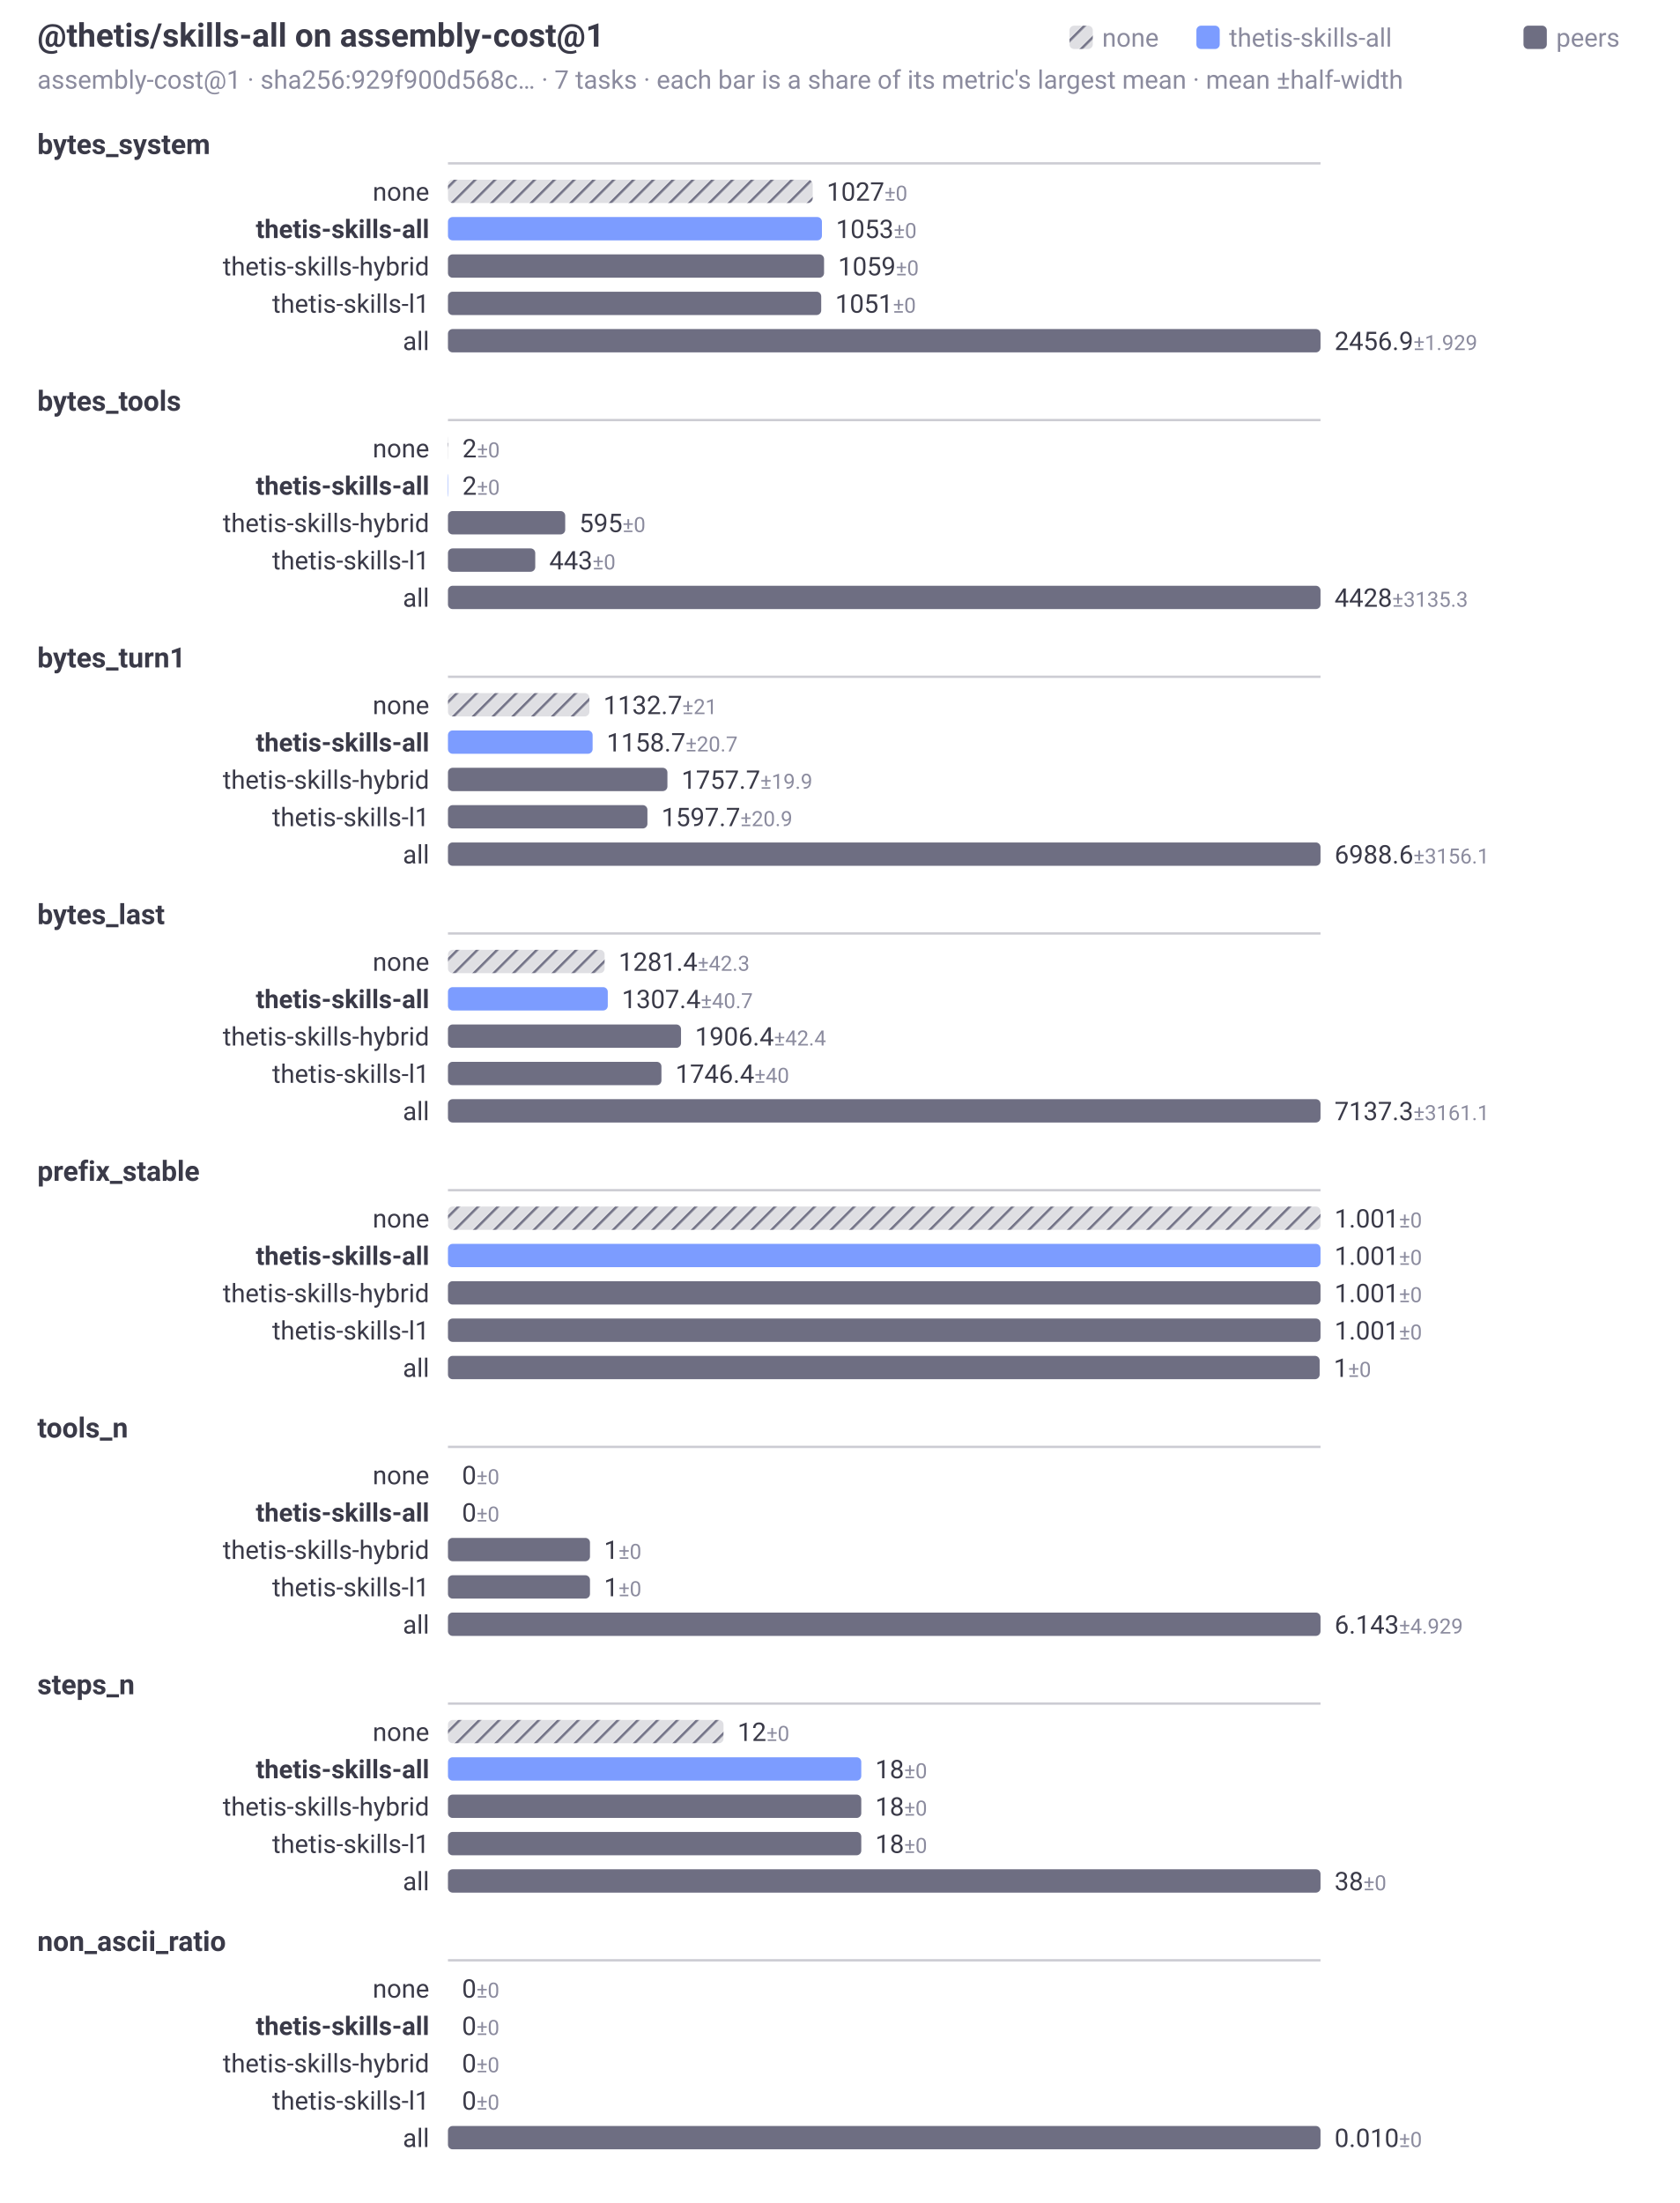
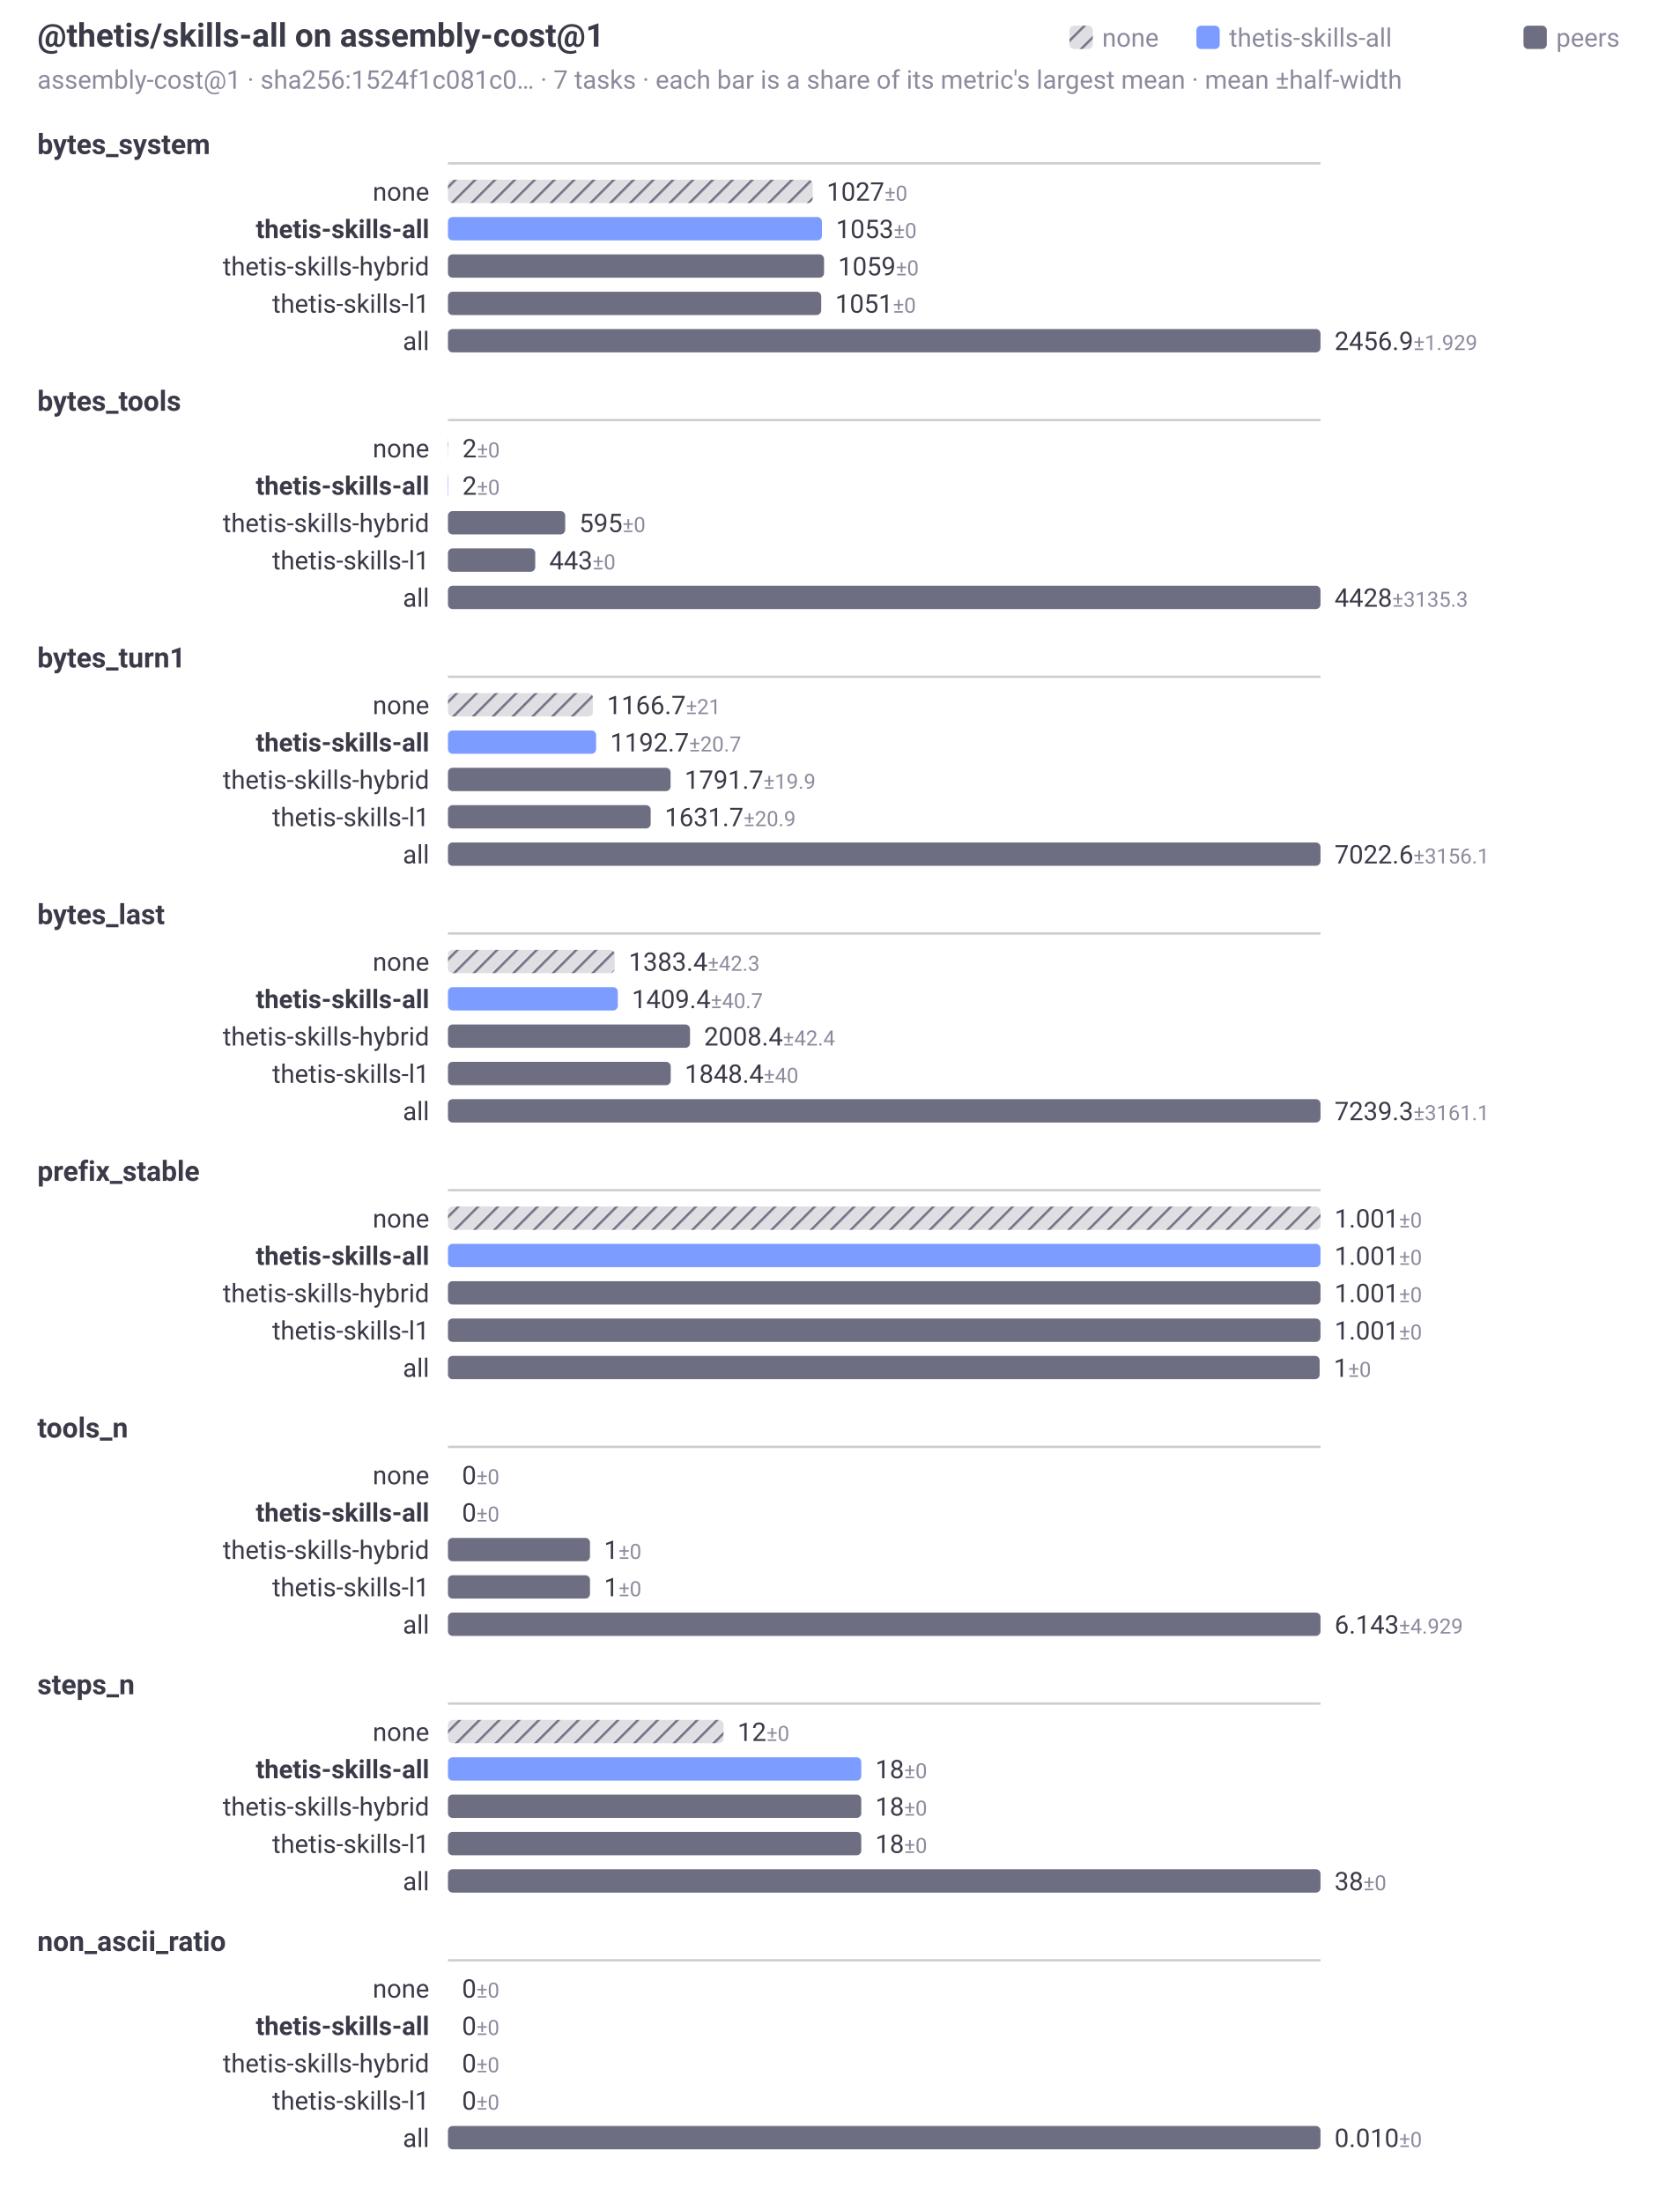
<svg xmlns="http://www.w3.org/2000/svg" width="720" height="944" viewBox="0 0 720 944" role="img" aria-labelledby="t d" font-family="system-ui, -apple-system, Segoe UI, Roboto, sans-serif">
  <style>.t{fill:#3a3a48}.f{fill:#8b8b9e}@media (prefers-color-scheme:dark){.t{fill:#d2d2dc}.f{fill:#9a9aae}}</style>
  <defs>
    <pattern id="hatch" width="6" height="6" patternUnits="userSpaceOnUse" patternTransform="rotate(45)">
      <rect width="6" height="6" fill="#6e6e82" fill-opacity="0.22" />
      <line x1="0" y1="0" x2="0" y2="6" stroke="#6e6e82" stroke-width="2" />
    </pattern>
  </defs>
  <text class="t" x="16" y="20" font-size="14" font-weight="600">@thetis/skills-all on assembly-cost@1</text>
-   <text class="f" x="16" y="38" font-size="11">assembly-cost@1 · sha256:929f900d568c… · 7 tasks · each bar is a share of its metric's largest mean · mean ±half-width</text>
+   <text class="f" x="16" y="38" font-size="11">assembly-cost@1 · sha256:1524f1c081c0… · 7 tasks · each bar is a share of its metric's largest mean · mean ±half-width</text>
  <rect x="653" y="11" width="10" height="10" rx="2" fill="#6e6e82" />
  <text class="f" x="667" y="20" font-size="11">peers</text>
  <rect x="512.8" y="11" width="10" height="10" rx="2" fill="#7c9cff" />
  <text class="f" x="526.8" y="20" font-size="11">thetis-skills-all</text>
  <rect x="458.4" y="11" width="10" height="10" rx="2" fill="url(#hatch)" />
  <text class="f" x="472.4" y="20" font-size="11">none</text>
  <text class="t" x="16" y="66" font-size="12" font-weight="600">bytes_system</text>
  <line x1="192" y1="70" x2="566" y2="70" stroke="#6e6e82" stroke-opacity="0.35" stroke-width="1" />
  <text class="t" x="184" y="86" font-size="11" text-anchor="end">none</text>
  <rect x="192" y="77" width="156.34" height="10" rx="2" fill="url(#hatch)" />
  <text class="t" x="354.34" y="86" font-size="11">1027<tspan class="f" font-size="9"> ±0</tspan>
  </text>
  <text class="t" x="184" y="102" font-size="11" text-anchor="end" font-weight="600">thetis-skills-all</text>
  <rect x="192" y="93" width="160.3" height="10" rx="2" fill="#7c9cff" />
  <text class="t" x="358.3" y="102" font-size="11">1053<tspan class="f" font-size="9"> ±0</tspan>
  </text>
  <text class="t" x="184" y="118" font-size="11" text-anchor="end">thetis-skills-hybrid</text>
  <rect x="192" y="109" width="161.21" height="10" rx="2" fill="#6e6e82" />
  <text class="t" x="359.21" y="118" font-size="11">1059<tspan class="f" font-size="9"> ±0</tspan>
  </text>
  <text class="t" x="184" y="134" font-size="11" text-anchor="end">thetis-skills-l1</text>
  <rect x="192" y="125" width="159.99" height="10" rx="2" fill="#6e6e82" />
  <text class="t" x="357.99" y="134" font-size="11">1051<tspan class="f" font-size="9"> ±0</tspan>
  </text>
  <text class="t" x="184" y="150" font-size="11" text-anchor="end">all</text>
  <rect x="192" y="141" width="374" height="10" rx="2" fill="#6e6e82" />
  <text class="t" x="572" y="150" font-size="11">2456.9<tspan class="f" font-size="9"> ±1.929</tspan>
  </text>
  <text class="t" x="16" y="176" font-size="12" font-weight="600">bytes_tools</text>
  <line x1="192" y1="180" x2="566" y2="180" stroke="#6e6e82" stroke-opacity="0.35" stroke-width="1" />
  <text class="t" x="184" y="196" font-size="11" text-anchor="end">none</text>
  <rect x="192" y="187" width="0.17" height="10" rx="2" fill="url(#hatch)" />
  <text class="t" x="198.17" y="196" font-size="11">2<tspan class="f" font-size="9"> ±0</tspan>
  </text>
  <text class="t" x="184" y="212" font-size="11" text-anchor="end" font-weight="600">thetis-skills-all</text>
  <rect x="192" y="203" width="0.17" height="10" rx="2" fill="#7c9cff" />
  <text class="t" x="198.17" y="212" font-size="11">2<tspan class="f" font-size="9"> ±0</tspan>
  </text>
  <text class="t" x="184" y="228" font-size="11" text-anchor="end">thetis-skills-hybrid</text>
  <rect x="192" y="219" width="50.26" height="10" rx="2" fill="#6e6e82" />
  <text class="t" x="248.26" y="228" font-size="11">595<tspan class="f" font-size="9"> ±0</tspan>
  </text>
  <text class="t" x="184" y="244" font-size="11" text-anchor="end">thetis-skills-l1</text>
  <rect x="192" y="235" width="37.42" height="10" rx="2" fill="#6e6e82" />
  <text class="t" x="235.42" y="244" font-size="11">443<tspan class="f" font-size="9"> ±0</tspan>
  </text>
  <text class="t" x="184" y="260" font-size="11" text-anchor="end">all</text>
  <rect x="192" y="251" width="374" height="10" rx="2" fill="#6e6e82" />
  <text class="t" x="572" y="260" font-size="11">4428<tspan class="f" font-size="9"> ±3135.3</tspan>
  </text>
  <text class="t" x="16" y="286" font-size="12" font-weight="600">bytes_turn1</text>
  <line x1="192" y1="290" x2="566" y2="290" stroke="#6e6e82" stroke-opacity="0.35" stroke-width="1" />
  <text class="t" x="184" y="306" font-size="11" text-anchor="end">none</text>
-   <rect x="192" y="297" width="60.62" height="10" rx="2" fill="url(#hatch)" />
-   <text class="t" x="258.62" y="306" font-size="11">1132.7<tspan class="f" font-size="9"> ±21</tspan>
+   <rect x="192" y="297" width="62.14" height="10" rx="2" fill="url(#hatch)" />
+   <text class="t" x="260.14" y="306" font-size="11">1166.7<tspan class="f" font-size="9"> ±21</tspan>
  </text>
  <text class="t" x="184" y="322" font-size="11" text-anchor="end" font-weight="600">thetis-skills-all</text>
-   <rect x="192" y="313" width="62.01" height="10" rx="2" fill="#7c9cff" />
-   <text class="t" x="260.01" y="322" font-size="11">1158.7<tspan class="f" font-size="9"> ±20.7</tspan>
+   <rect x="192" y="313" width="63.52" height="10" rx="2" fill="#7c9cff" />
+   <text class="t" x="261.52" y="322" font-size="11">1192.7<tspan class="f" font-size="9"> ±20.7</tspan>
  </text>
  <text class="t" x="184" y="338" font-size="11" text-anchor="end">thetis-skills-hybrid</text>
-   <rect x="192" y="329" width="94.07" height="10" rx="2" fill="#6e6e82" />
-   <text class="t" x="292.07" y="338" font-size="11">1757.7<tspan class="f" font-size="9"> ±19.9</tspan>
+   <rect x="192" y="329" width="95.42" height="10" rx="2" fill="#6e6e82" />
+   <text class="t" x="293.42" y="338" font-size="11">1791.7<tspan class="f" font-size="9"> ±19.9</tspan>
  </text>
  <text class="t" x="184" y="354" font-size="11" text-anchor="end">thetis-skills-l1</text>
-   <rect x="192" y="345" width="85.5" height="10" rx="2" fill="#6e6e82" />
-   <text class="t" x="283.5" y="354" font-size="11">1597.7<tspan class="f" font-size="9"> ±20.9</tspan>
+   <rect x="192" y="345" width="86.9" height="10" rx="2" fill="#6e6e82" />
+   <text class="t" x="284.9" y="354" font-size="11">1631.7<tspan class="f" font-size="9"> ±20.9</tspan>
  </text>
  <text class="t" x="184" y="370" font-size="11" text-anchor="end">all</text>
  <rect x="192" y="361" width="374" height="10" rx="2" fill="#6e6e82" />
-   <text class="t" x="572" y="370" font-size="11">6988.6<tspan class="f" font-size="9"> ±3156.1</tspan>
+   <text class="t" x="572" y="370" font-size="11">7022.6<tspan class="f" font-size="9"> ±3156.1</tspan>
  </text>
  <text class="t" x="16" y="396" font-size="12" font-weight="600">bytes_last</text>
  <line x1="192" y1="400" x2="566" y2="400" stroke="#6e6e82" stroke-opacity="0.35" stroke-width="1" />
  <text class="t" x="184" y="416" font-size="11" text-anchor="end">none</text>
-   <rect x="192" y="407" width="67.15" height="10" rx="2" fill="url(#hatch)" />
-   <text class="t" x="265.15" y="416" font-size="11">1281.4<tspan class="f" font-size="9"> ±42.3</tspan>
+   <rect x="192" y="407" width="71.47" height="10" rx="2" fill="url(#hatch)" />
+   <text class="t" x="269.47" y="416" font-size="11">1383.4<tspan class="f" font-size="9"> ±42.3</tspan>
  </text>
  <text class="t" x="184" y="432" font-size="11" text-anchor="end" font-weight="600">thetis-skills-all</text>
-   <rect x="192" y="423" width="68.51" height="10" rx="2" fill="#7c9cff" />
-   <text class="t" x="266.51" y="432" font-size="11">1307.4<tspan class="f" font-size="9"> ±40.7</tspan>
+   <rect x="192" y="423" width="72.81" height="10" rx="2" fill="#7c9cff" />
+   <text class="t" x="270.81" y="432" font-size="11">1409.4<tspan class="f" font-size="9"> ±40.7</tspan>
  </text>
  <text class="t" x="184" y="448" font-size="11" text-anchor="end">thetis-skills-hybrid</text>
-   <rect x="192" y="439" width="99.9" height="10" rx="2" fill="#6e6e82" />
-   <text class="t" x="297.9" y="448" font-size="11">1906.4<tspan class="f" font-size="9"> ±42.4</tspan>
+   <rect x="192" y="439" width="103.76" height="10" rx="2" fill="#6e6e82" />
+   <text class="t" x="301.76" y="448" font-size="11">2008.4<tspan class="f" font-size="9"> ±42.4</tspan>
  </text>
  <text class="t" x="184" y="464" font-size="11" text-anchor="end">thetis-skills-l1</text>
-   <rect x="192" y="455" width="91.51" height="10" rx="2" fill="#6e6e82" />
-   <text class="t" x="289.51" y="464" font-size="11">1746.4<tspan class="f" font-size="9"> ±40</tspan>
+   <rect x="192" y="455" width="95.49" height="10" rx="2" fill="#6e6e82" />
+   <text class="t" x="293.49" y="464" font-size="11">1848.4<tspan class="f" font-size="9"> ±40</tspan>
  </text>
  <text class="t" x="184" y="480" font-size="11" text-anchor="end">all</text>
  <rect x="192" y="471" width="374" height="10" rx="2" fill="#6e6e82" />
-   <text class="t" x="572" y="480" font-size="11">7137.3<tspan class="f" font-size="9"> ±3161.1</tspan>
+   <text class="t" x="572" y="480" font-size="11">7239.3<tspan class="f" font-size="9"> ±3161.1</tspan>
  </text>
  <text class="t" x="16" y="506" font-size="12" font-weight="600">prefix_stable</text>
  <line x1="192" y1="510" x2="566" y2="510" stroke="#6e6e82" stroke-opacity="0.35" stroke-width="1" />
  <text class="t" x="184" y="526" font-size="11" text-anchor="end">none</text>
  <rect x="192" y="517" width="374" height="10" rx="2" fill="url(#hatch)" />
  <text class="t" x="572" y="526" font-size="11">1.001<tspan class="f" font-size="9"> ±0</tspan>
  </text>
  <text class="t" x="184" y="542" font-size="11" text-anchor="end" font-weight="600">thetis-skills-all</text>
  <rect x="192" y="533" width="374" height="10" rx="2" fill="#7c9cff" />
  <text class="t" x="572" y="542" font-size="11">1.001<tspan class="f" font-size="9"> ±0</tspan>
  </text>
  <text class="t" x="184" y="558" font-size="11" text-anchor="end">thetis-skills-hybrid</text>
  <rect x="192" y="549" width="374" height="10" rx="2" fill="#6e6e82" />
  <text class="t" x="572" y="558" font-size="11">1.001<tspan class="f" font-size="9"> ±0</tspan>
  </text>
  <text class="t" x="184" y="574" font-size="11" text-anchor="end">thetis-skills-l1</text>
  <rect x="192" y="565" width="374" height="10" rx="2" fill="#6e6e82" />
  <text class="t" x="572" y="574" font-size="11">1.001<tspan class="f" font-size="9"> ±0</tspan>
  </text>
  <text class="t" x="184" y="590" font-size="11" text-anchor="end">all</text>
  <rect x="192" y="581" width="373.63" height="10" rx="2" fill="#6e6e82" />
  <text class="t" x="571.63" y="590" font-size="11">1<tspan class="f" font-size="9"> ±0</tspan>
  </text>
  <text class="t" x="16" y="616" font-size="12" font-weight="600">tools_n</text>
  <line x1="192" y1="620" x2="566" y2="620" stroke="#6e6e82" stroke-opacity="0.35" stroke-width="1" />
  <text class="t" x="184" y="636" font-size="11" text-anchor="end">none</text>
  <rect x="192" y="627" width="0" height="10" rx="2" fill="url(#hatch)" />
  <text class="t" x="198" y="636" font-size="11">0<tspan class="f" font-size="9"> ±0</tspan>
  </text>
  <text class="t" x="184" y="652" font-size="11" text-anchor="end" font-weight="600">thetis-skills-all</text>
  <rect x="192" y="643" width="0" height="10" rx="2" fill="#7c9cff" />
  <text class="t" x="198" y="652" font-size="11">0<tspan class="f" font-size="9"> ±0</tspan>
  </text>
  <text class="t" x="184" y="668" font-size="11" text-anchor="end">thetis-skills-hybrid</text>
  <rect x="192" y="659" width="60.88" height="10" rx="2" fill="#6e6e82" />
  <text class="t" x="258.88" y="668" font-size="11">1<tspan class="f" font-size="9"> ±0</tspan>
  </text>
  <text class="t" x="184" y="684" font-size="11" text-anchor="end">thetis-skills-l1</text>
  <rect x="192" y="675" width="60.88" height="10" rx="2" fill="#6e6e82" />
  <text class="t" x="258.88" y="684" font-size="11">1<tspan class="f" font-size="9"> ±0</tspan>
  </text>
  <text class="t" x="184" y="700" font-size="11" text-anchor="end">all</text>
  <rect x="192" y="691" width="374" height="10" rx="2" fill="#6e6e82" />
  <text class="t" x="572" y="700" font-size="11">6.143<tspan class="f" font-size="9"> ±4.929</tspan>
  </text>
  <text class="t" x="16" y="726" font-size="12" font-weight="600">steps_n</text>
  <line x1="192" y1="730" x2="566" y2="730" stroke="#6e6e82" stroke-opacity="0.35" stroke-width="1" />
  <text class="t" x="184" y="746" font-size="11" text-anchor="end">none</text>
  <rect x="192" y="737" width="118.11" height="10" rx="2" fill="url(#hatch)" />
  <text class="t" x="316.11" y="746" font-size="11">12<tspan class="f" font-size="9"> ±0</tspan>
  </text>
  <text class="t" x="184" y="762" font-size="11" text-anchor="end" font-weight="600">thetis-skills-all</text>
  <rect x="192" y="753" width="177.16" height="10" rx="2" fill="#7c9cff" />
  <text class="t" x="375.16" y="762" font-size="11">18<tspan class="f" font-size="9"> ±0</tspan>
  </text>
  <text class="t" x="184" y="778" font-size="11" text-anchor="end">thetis-skills-hybrid</text>
  <rect x="192" y="769" width="177.16" height="10" rx="2" fill="#6e6e82" />
  <text class="t" x="375.16" y="778" font-size="11">18<tspan class="f" font-size="9"> ±0</tspan>
  </text>
  <text class="t" x="184" y="794" font-size="11" text-anchor="end">thetis-skills-l1</text>
  <rect x="192" y="785" width="177.16" height="10" rx="2" fill="#6e6e82" />
  <text class="t" x="375.16" y="794" font-size="11">18<tspan class="f" font-size="9"> ±0</tspan>
  </text>
  <text class="t" x="184" y="810" font-size="11" text-anchor="end">all</text>
  <rect x="192" y="801" width="374" height="10" rx="2" fill="#6e6e82" />
  <text class="t" x="572" y="810" font-size="11">38<tspan class="f" font-size="9"> ±0</tspan>
  </text>
  <text class="t" x="16" y="836" font-size="12" font-weight="600">non_ascii_ratio</text>
  <line x1="192" y1="840" x2="566" y2="840" stroke="#6e6e82" stroke-opacity="0.35" stroke-width="1" />
  <text class="t" x="184" y="856" font-size="11" text-anchor="end">none</text>
  <rect x="192" y="847" width="0" height="10" rx="2" fill="url(#hatch)" />
  <text class="t" x="198" y="856" font-size="11">0<tspan class="f" font-size="9"> ±0</tspan>
  </text>
  <text class="t" x="184" y="872" font-size="11" text-anchor="end" font-weight="600">thetis-skills-all</text>
  <rect x="192" y="863" width="0" height="10" rx="2" fill="#7c9cff" />
  <text class="t" x="198" y="872" font-size="11">0<tspan class="f" font-size="9"> ±0</tspan>
  </text>
  <text class="t" x="184" y="888" font-size="11" text-anchor="end">thetis-skills-hybrid</text>
  <rect x="192" y="879" width="0" height="10" rx="2" fill="#6e6e82" />
  <text class="t" x="198" y="888" font-size="11">0<tspan class="f" font-size="9"> ±0</tspan>
  </text>
  <text class="t" x="184" y="904" font-size="11" text-anchor="end">thetis-skills-l1</text>
  <rect x="192" y="895" width="0" height="10" rx="2" fill="#6e6e82" />
  <text class="t" x="198" y="904" font-size="11">0<tspan class="f" font-size="9"> ±0</tspan>
  </text>
  <text class="t" x="184" y="920" font-size="11" text-anchor="end">all</text>
  <rect x="192" y="911" width="374" height="10" rx="2" fill="#6e6e82" />
  <text class="t" x="572" y="920" font-size="11">0.010<tspan class="f" font-size="9"> ±0</tspan>
  </text>
</svg>
